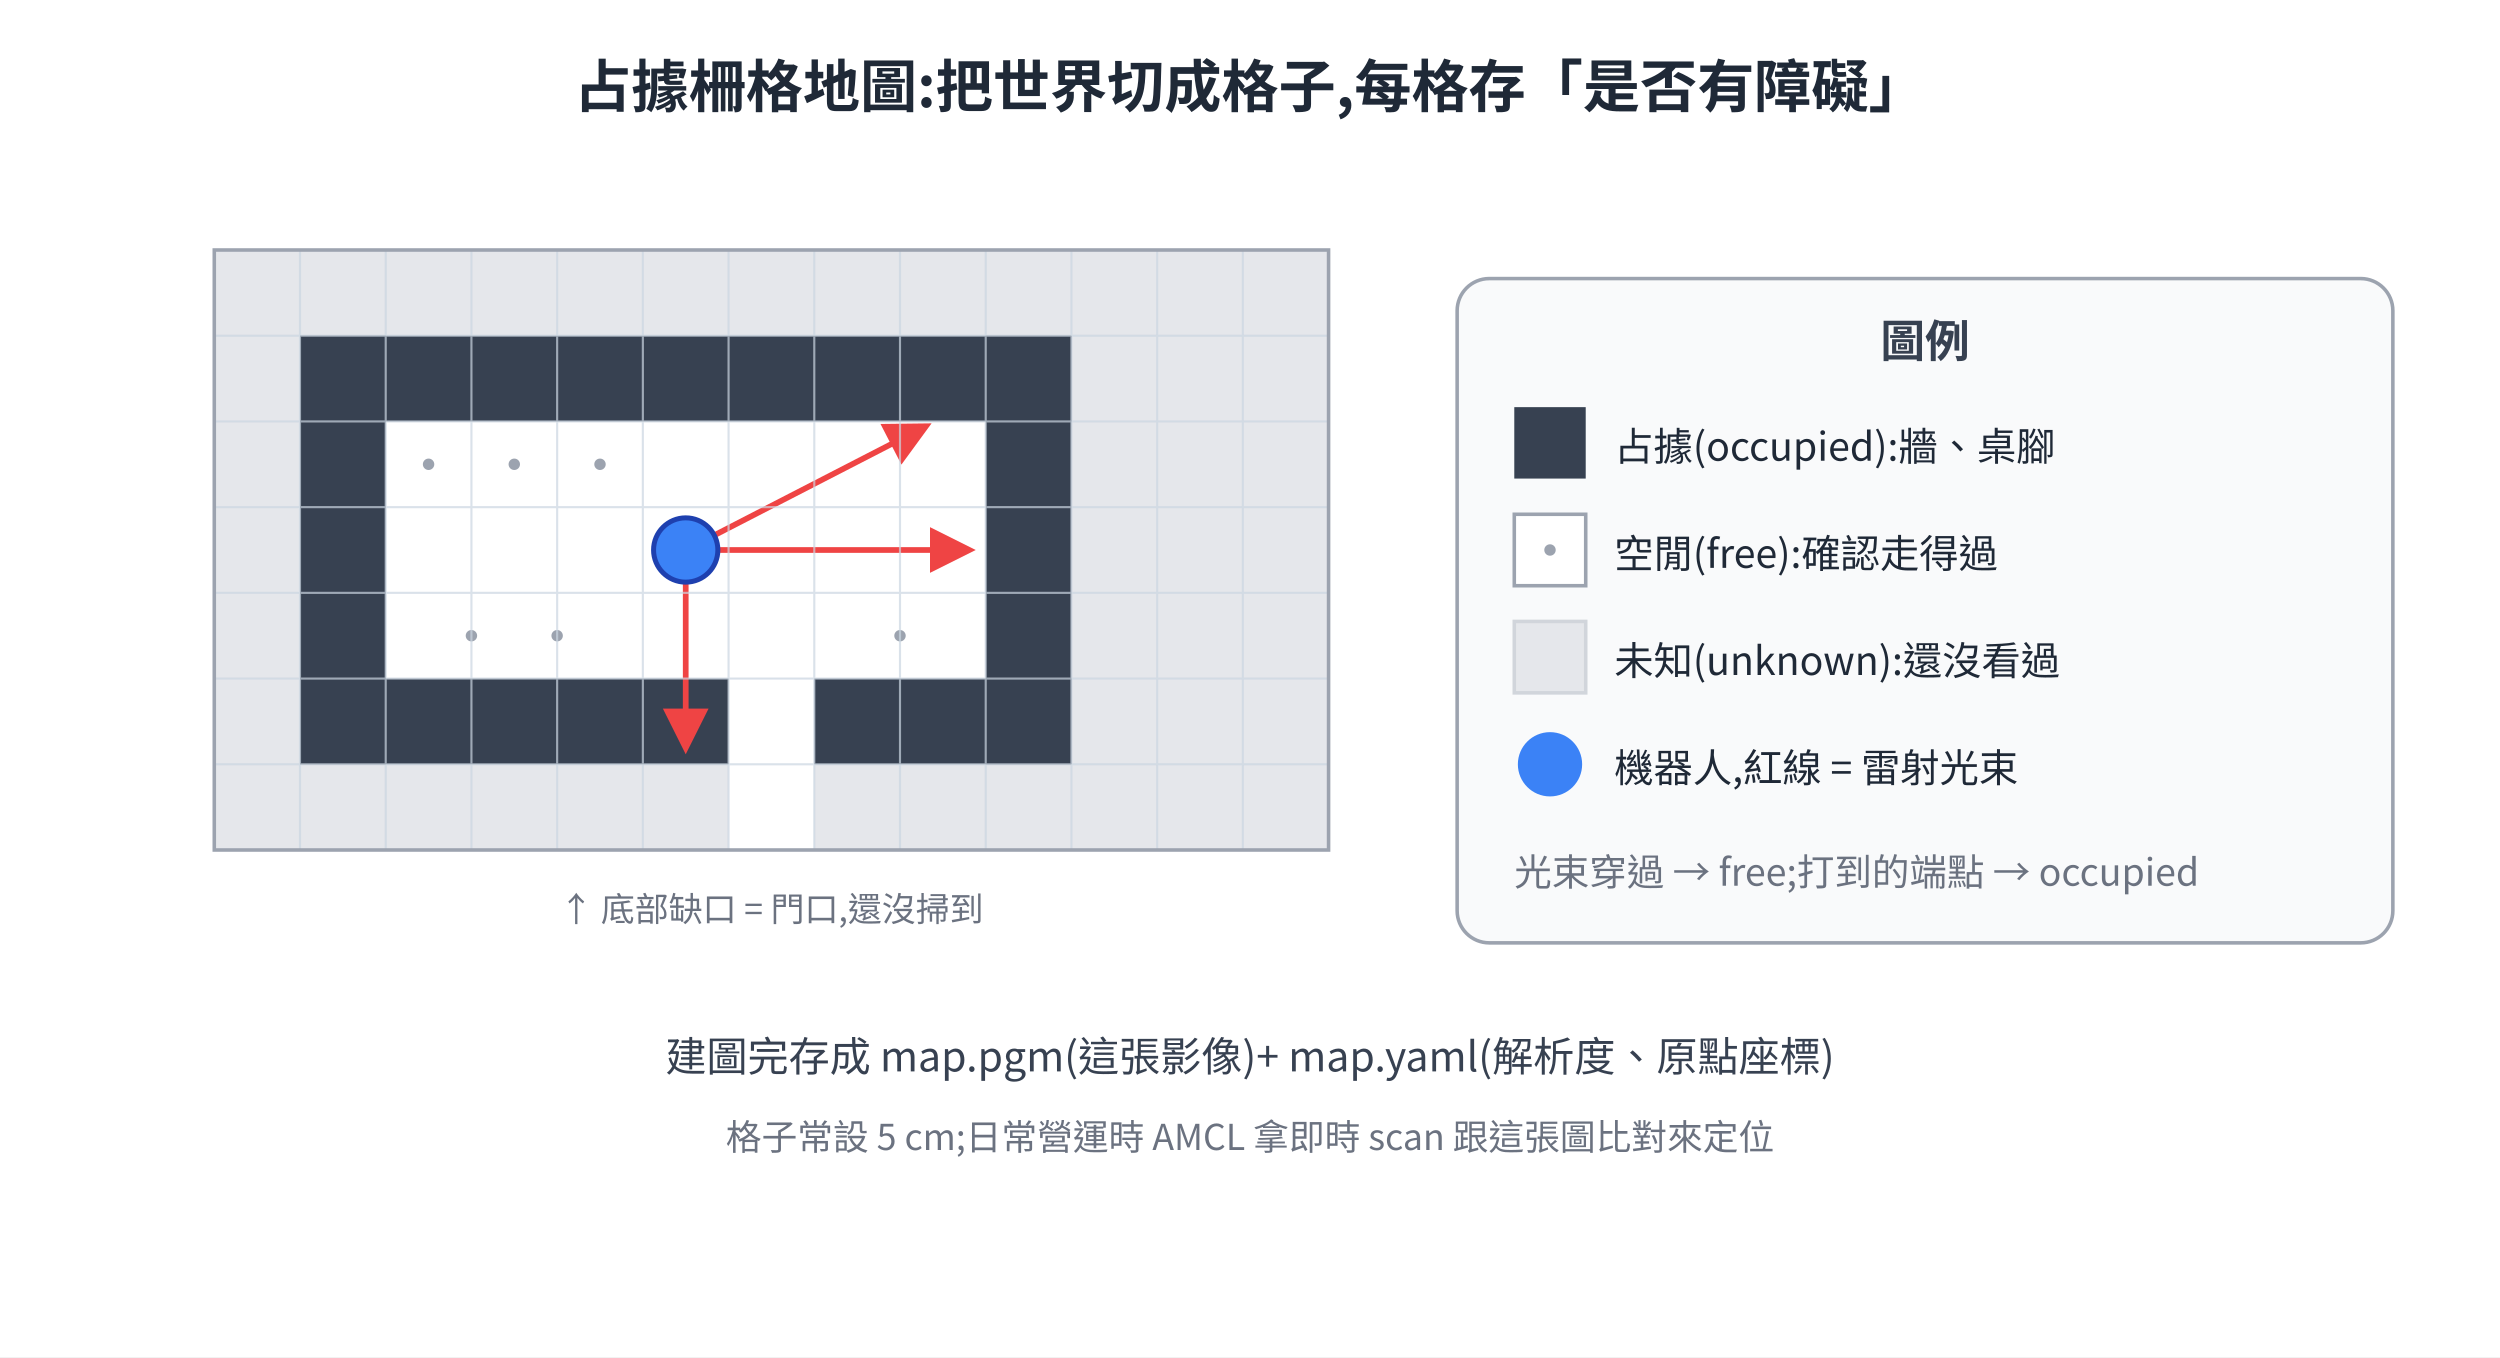
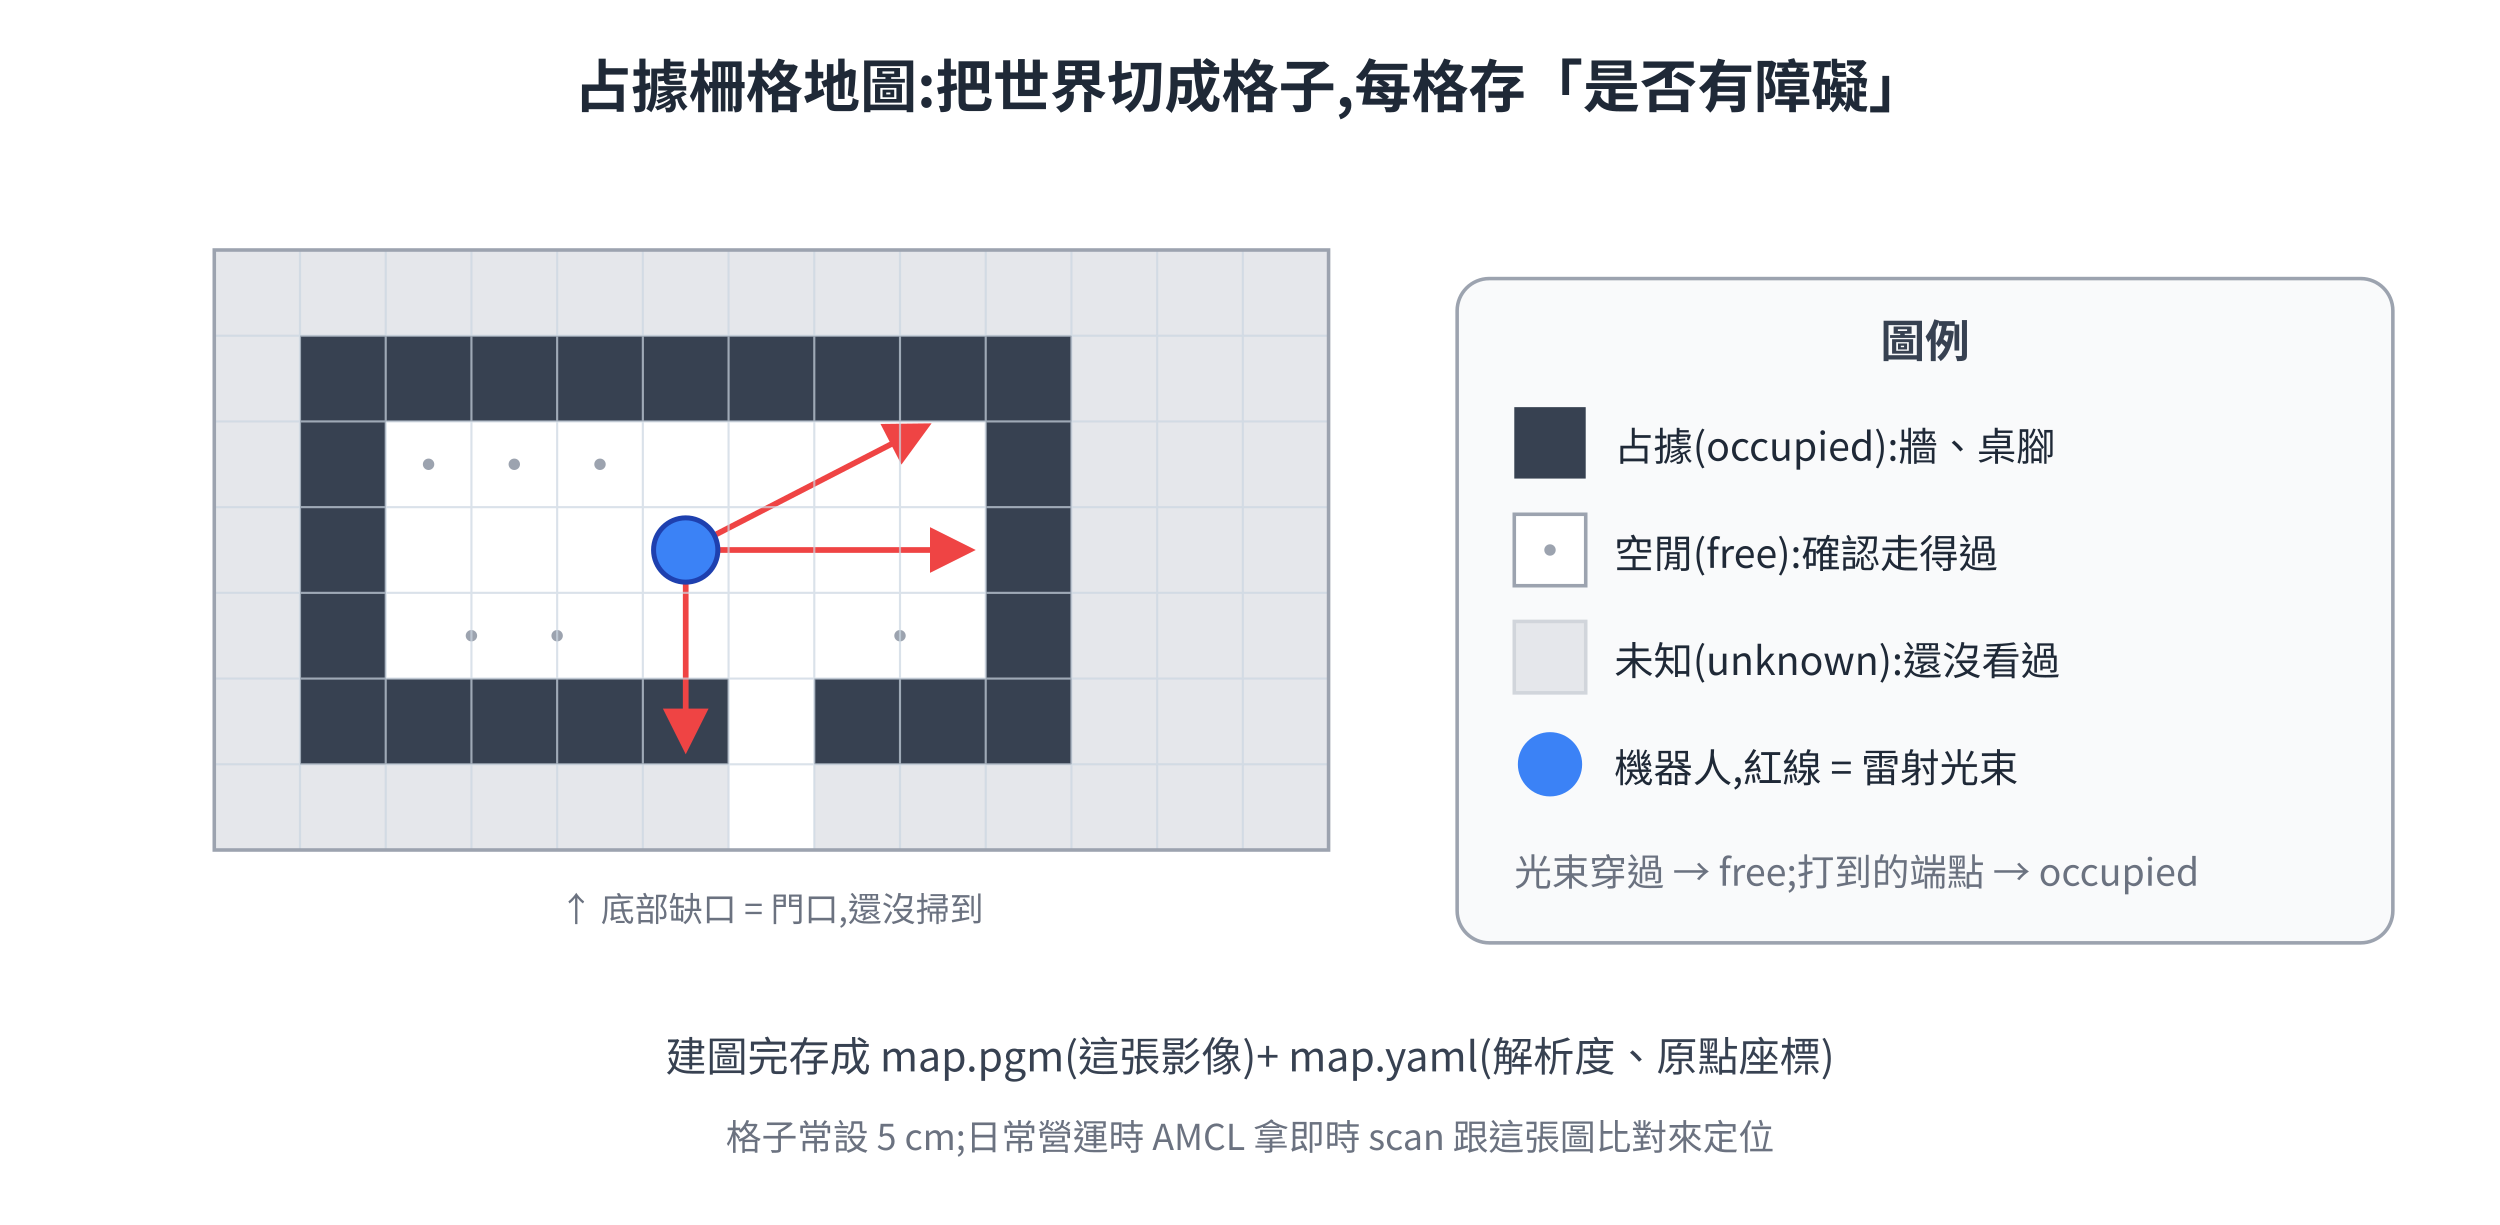
- <svg xmlns="http://www.w3.org/2000/svg" viewBox="0 0 700 380" font-family="'Noto Sans CJK TC','PingFang TC','Microsoft JhengHei',sans-serif">
+ <svg xmlns="http://www.w3.org/2000/svg" viewBox="0 0 700 343" font-family="'Noto Sans CJK TC','PingFang TC','Microsoft JhengHei',sans-serif">
  <defs>
    <marker id="og-b" markerWidth="10" markerHeight="10" refX="6" refY="4" orient="auto">
      <path d="M0,0 L8,4 L0,8 Z" fill="#EF4444" />
    </marker>
  </defs>
-   <rect width="700" height="380" fill="#ffffff" />
+   <rect width="700" height="343" fill="#ffffff" />
  <text x="350" y="30" text-anchor="middle" font-size="16" font-weight="700" fill="#1F2937">占據柵格地圖:把世界切成格子,每格存「是否有障礙」</text>
  <rect x="60" y="70" width="312" height="168" fill="#E5E7EB" />
  <rect x="108" y="118" width="168" height="72" fill="#ffffff" />
  <rect x="204" y="190" width="24" height="48" fill="#ffffff" />
  <g fill="#374151">
    <rect x="84" y="94" width="216" height="24" />
    <rect x="84" y="94" width="24" height="120" />
    <rect x="276" y="94" width="24" height="120" />
    <rect x="84" y="190" width="120" height="24" />
    <rect x="228" y="190" width="72" height="24" />
  </g>
  <g fill="#9CA3AF">
    <circle cx="120" cy="130" r="1.6" />
    <circle cx="144" cy="130" r="1.6" />
    <circle cx="168" cy="130" r="1.6" />
    <circle cx="132" cy="178" r="1.6" />
    <circle cx="156" cy="178" r="1.6" />
    <circle cx="252" cy="178" r="1.6" />
  </g>
  <g stroke="#EF4444" stroke-width="1.6">
    <line x1="192" y1="154" x2="270" y2="154" marker-end="url(#og-b)" />
    <line x1="192" y1="154" x2="192" y2="208" marker-end="url(#og-b)" />
    <line x1="192" y1="154" x2="258" y2="120" marker-end="url(#og-b)" />
  </g>
  <circle cx="192" cy="154" r="9" fill="#3B82F6" stroke="#1E40AF" stroke-width="1.4" />
  <g stroke="#CBD5E1" stroke-width="0.6" opacity="0.7">
    <line x1="84" y1="70" x2="84" y2="238" />
    <line x1="108" y1="70" x2="108" y2="238" />
    <line x1="132" y1="70" x2="132" y2="238" />
    <line x1="156" y1="70" x2="156" y2="238" />
    <line x1="180" y1="70" x2="180" y2="238" />
    <line x1="204" y1="70" x2="204" y2="238" />
    <line x1="228" y1="70" x2="228" y2="238" />
    <line x1="252" y1="70" x2="252" y2="238" />
    <line x1="276" y1="70" x2="276" y2="238" />
    <line x1="300" y1="70" x2="300" y2="238" />
    <line x1="324" y1="70" x2="324" y2="238" />
    <line x1="348" y1="70" x2="348" y2="238" />
    <line x1="60" y1="94" x2="372" y2="94" />
    <line x1="60" y1="118" x2="372" y2="118" />
    <line x1="60" y1="142" x2="372" y2="142" />
    <line x1="60" y1="166" x2="372" y2="166" />
    <line x1="60" y1="190" x2="372" y2="190" />
    <line x1="60" y1="214" x2="372" y2="214" />
  </g>
  <rect x="60" y="70" width="312" height="168" fill="none" stroke="#9CA3AF" stroke-width="1" />
  <text x="216" y="258" text-anchor="middle" font-size="9.5" fill="#6B7280">↑ 底部缺口 = 門口,還沒掃到</text>
  <rect x="408" y="78" width="262" height="186" rx="9" fill="#F9FAFB" stroke="#9CA3AF" />
  <text x="539" y="100" text-anchor="middle" font-size="12.5" font-weight="700" fill="#374151">圖例</text>
  <rect x="424" y="114" width="20" height="20" fill="#374151" />
  <text x="452" y="129" font-size="11" fill="#1F2937">占據(occupied):牆、桌腳</text>
  <rect x="424" y="144" width="20" height="20" fill="#ffffff" stroke="#9CA3AF" />
  <circle cx="434" cy="154" r="1.6" fill="#9CA3AF" />
  <text x="452" y="159" font-size="11" fill="#1F2937">空閒(free):確認走得過</text>
  <rect x="424" y="174" width="20" height="20" fill="#E5E7EB" stroke="#D1D5DB" />
  <text x="452" y="189" font-size="11" fill="#1F2937">未知(unknown):還沒看過</text>
  <circle cx="434" cy="214" r="9" fill="#3B82F6" />
  <text x="452" y="219" font-size="11" fill="#1F2937">機器人,紅線 = 雷射光束</text>
  <text x="424" y="248" font-size="10.5" fill="#6B7280">光束穿過 → free;打到的端點 → occupied</text>
  <text x="350" y="300" text-anchor="middle" font-size="11.5" fill="#374151">建圖完存成 map.pgm(這張影像)+ map.yaml(解析度、原點座標)</text>
  <text x="350" y="322" text-anchor="middle" font-size="10" fill="#6B7280">格子常設 5 cm;日常營運時 AMCL 拿即時 scan 跟這張圖比對來定位</text>
</svg>
